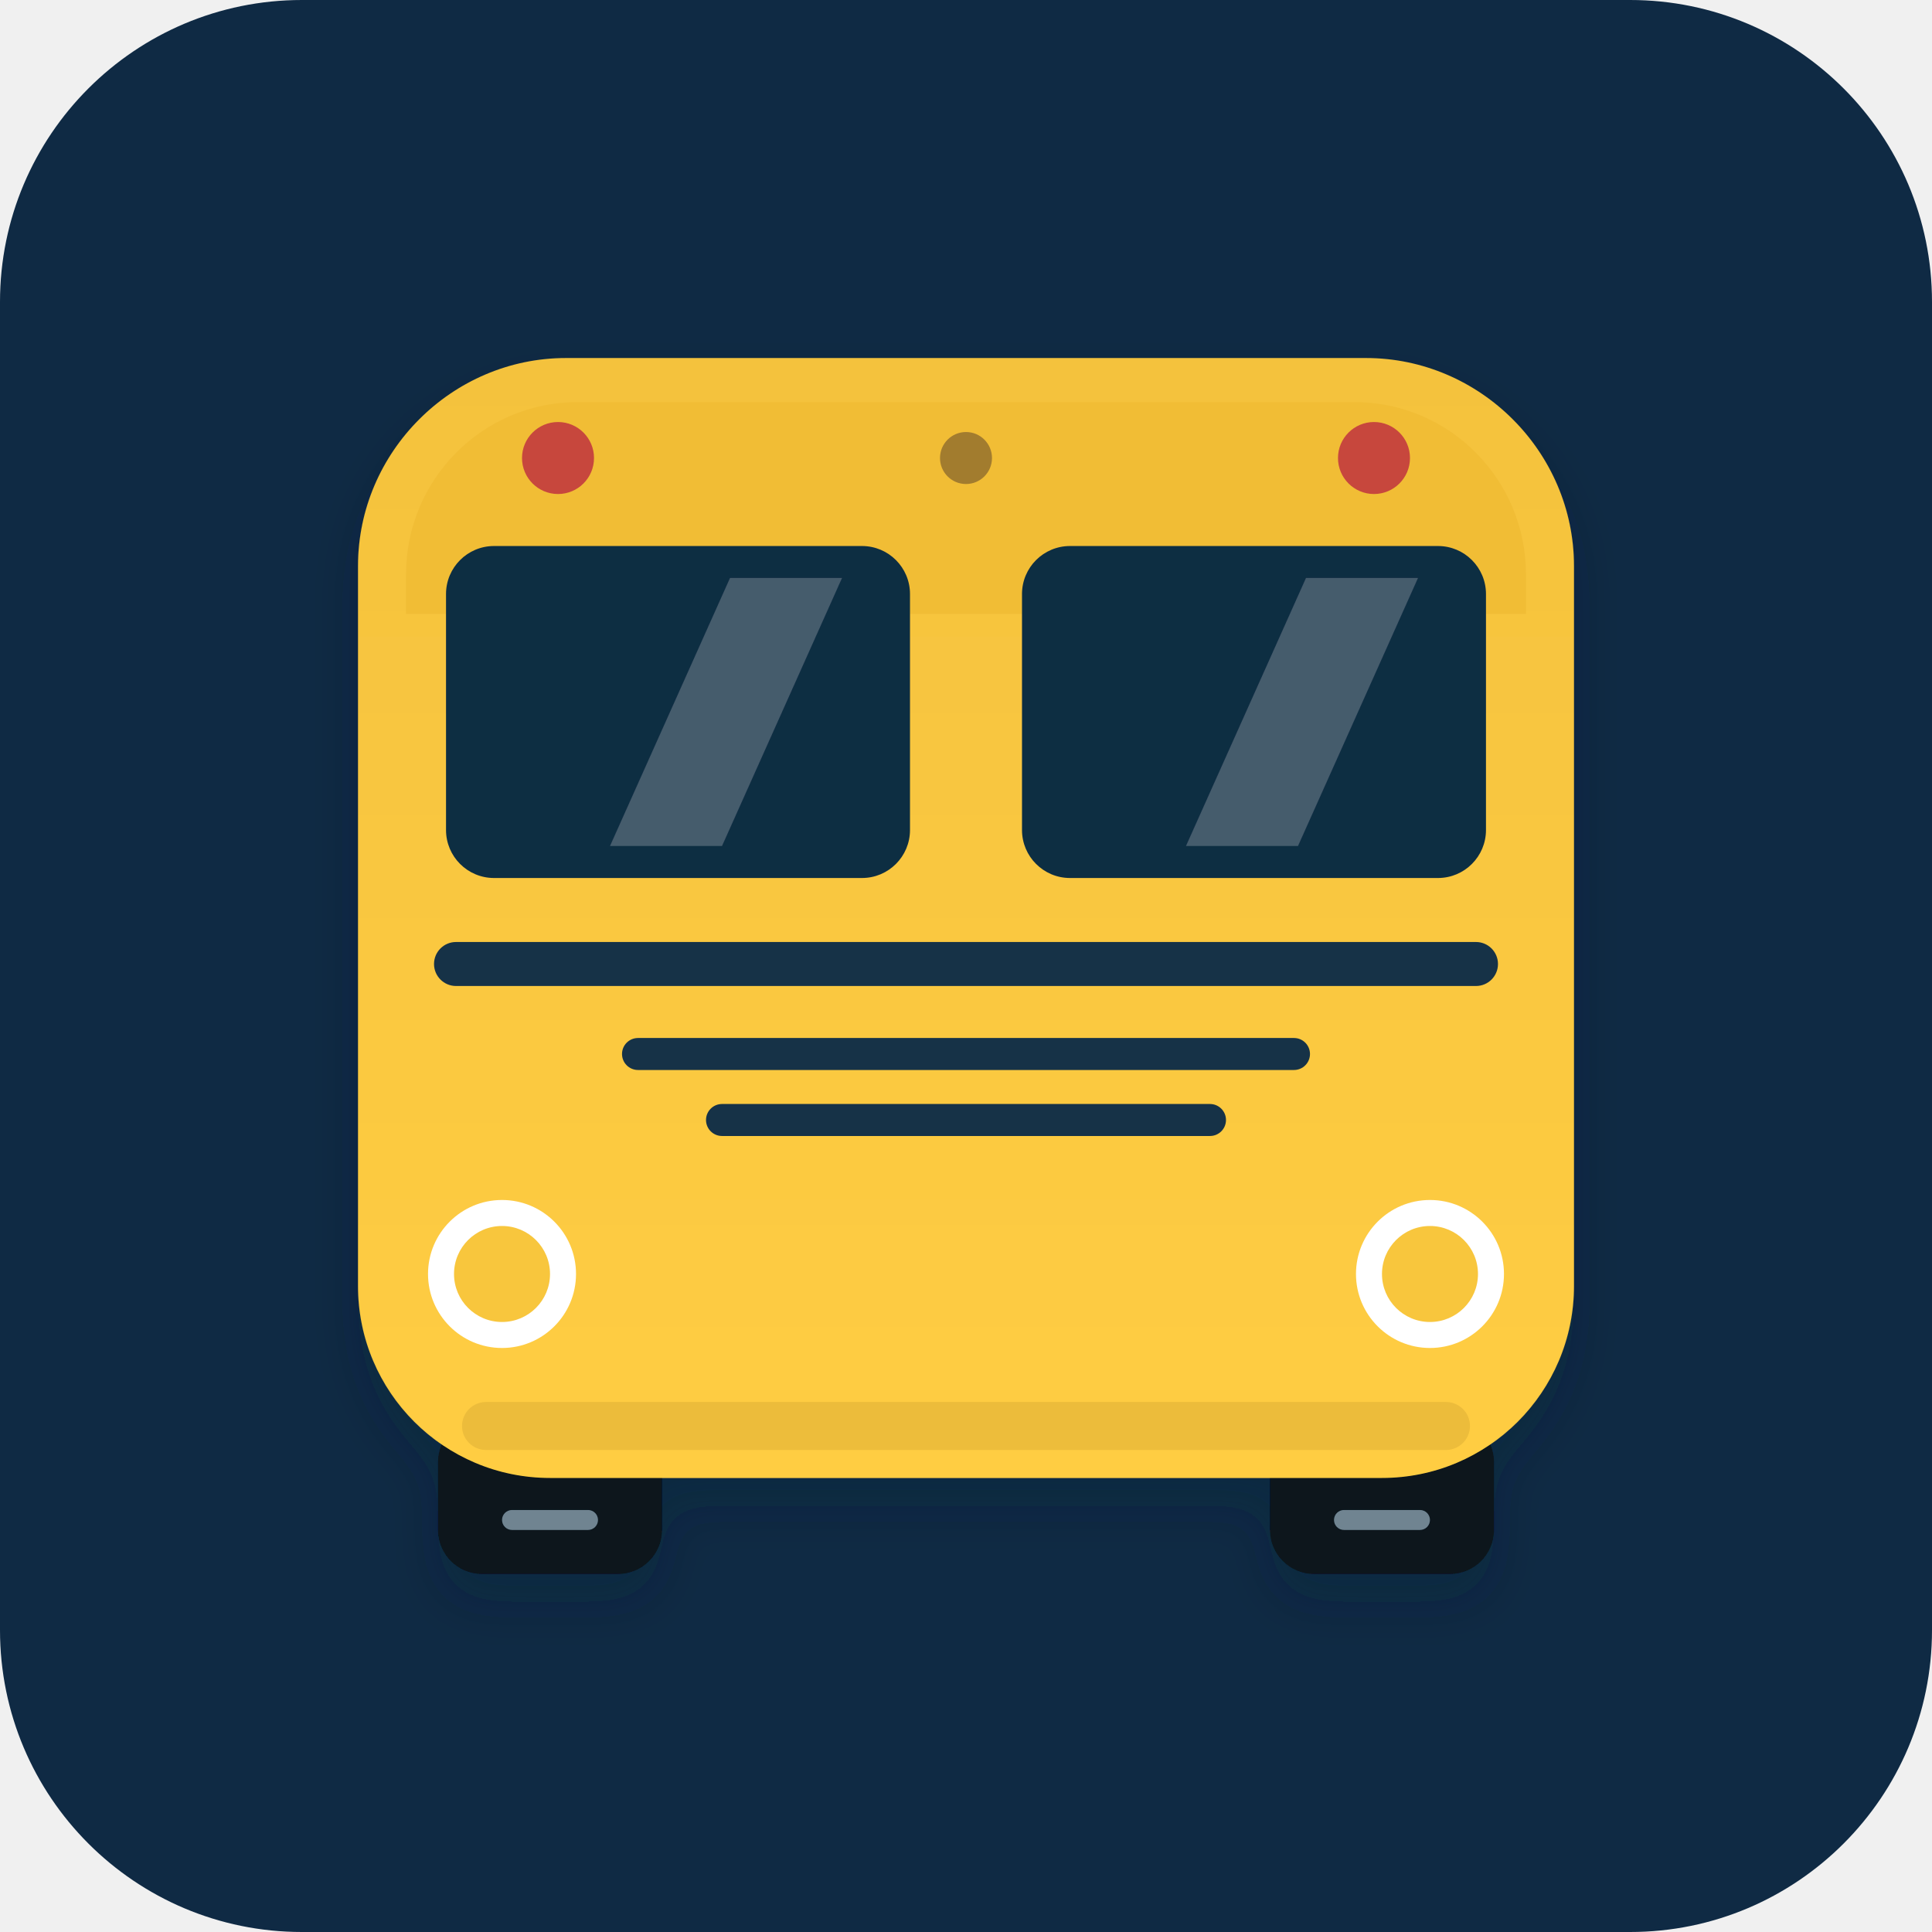
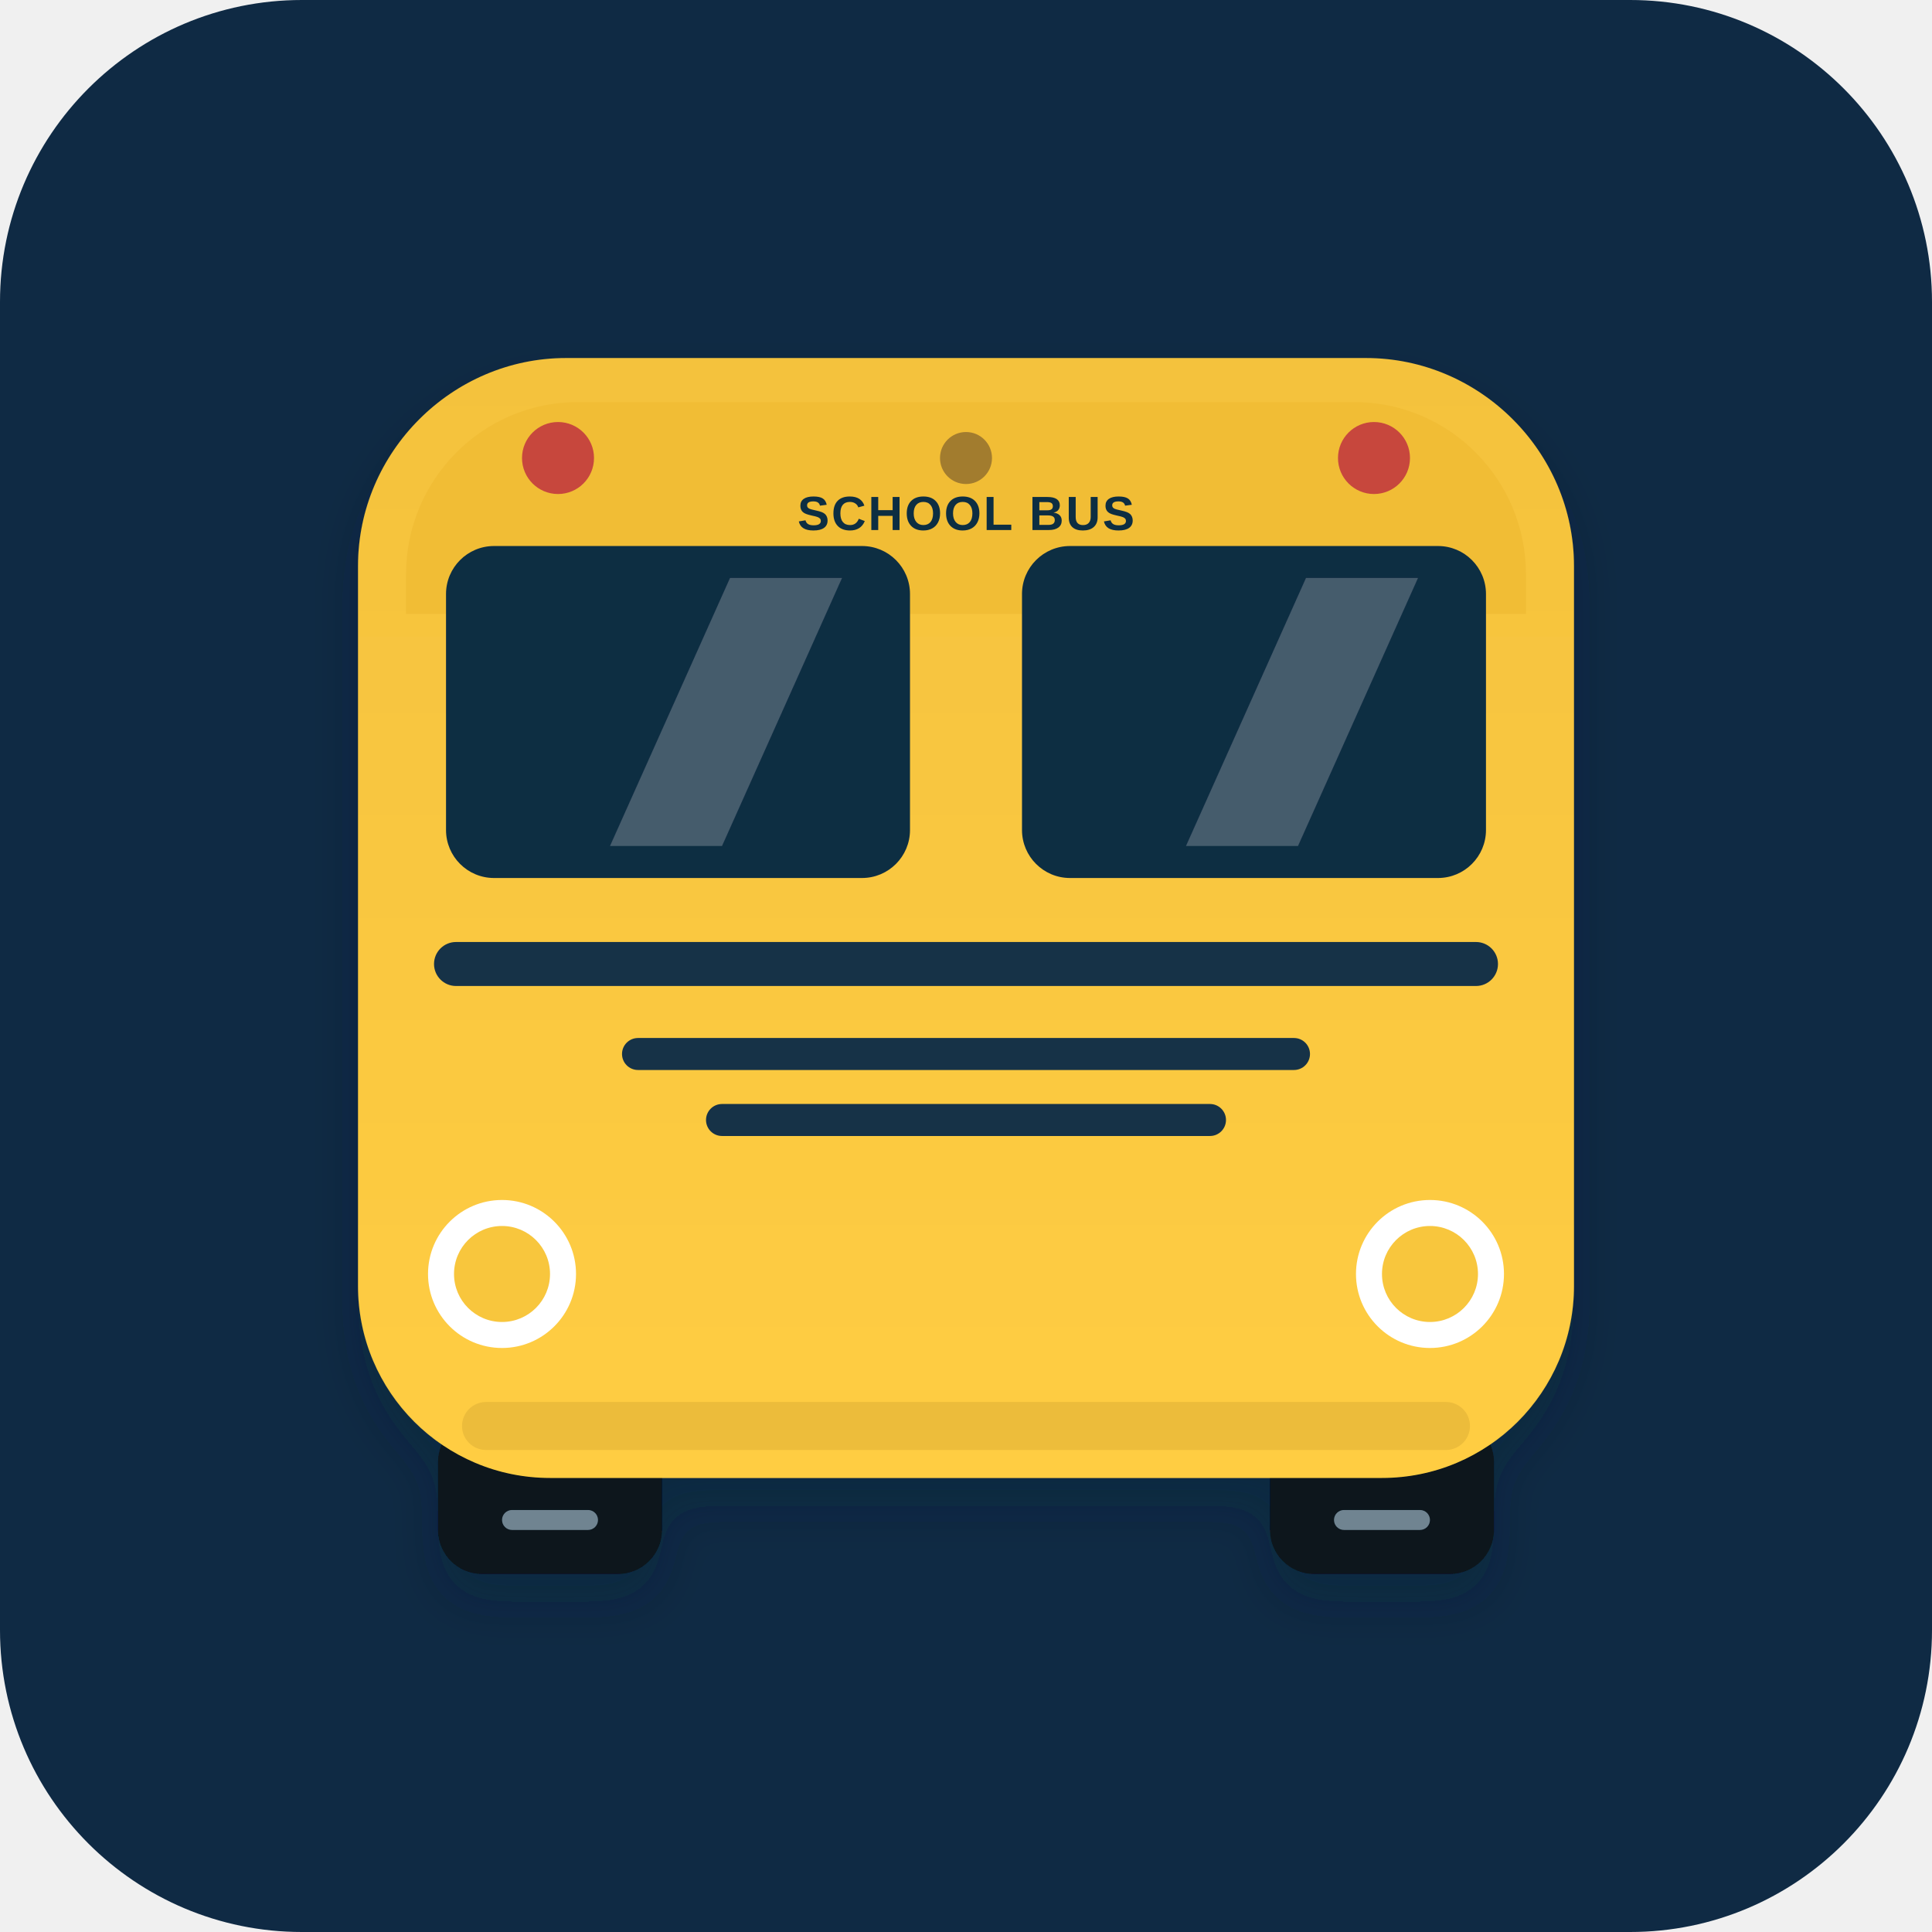
<svg xmlns="http://www.w3.org/2000/svg" viewBox="0 0 1024 1024" role="img" aria-labelledby="title description">
  <description id="description">A compact, square-proportioned yellow school bus on a solid navy-blue tile.</description>
  <defs>
    <linearGradient id="bus" x1="0" y1="0" x2="0" y2="1">
      <stop offset="0" stop-color="#F4C23D" />
      <stop offset="1" stop-color="#FFCD43" />
    </linearGradient>
    <filter id="bus-shadow" x="-15%" y="-15%" width="130%" height="140%">
      <feDropShadow dx="0" dy="14" stdDeviation="12" flood-color="#122536" flood-opacity="0.24" />
    </filter>
  </defs>
  <rect width="1024" height="1024" rx="160" fill="#0F2A44" />
  <g filter="url(#bus-shadow)" transform="translate(512 512) scale(1.06) translate(-512 -512)">
    <rect x="248" y="738" width="112" height="78" rx="22" fill="#07131C" />
    <rect x="664" y="738" width="112" height="78" rx="22" fill="#07131C" />
    <path d="M208 312c0-57 47-104 104-104h400c57 0 104 47 104 104v360c0 53-43 96-96 96H304c-53 0-96-43-96-96V312Z" fill="url(#bus)" />
    <path d="M232 316c0-47 38-86 86-86h388c48 0 86 39 86 86v20H232v-20Z" fill="#F1BD36" />
    <circle cx="308" cy="258" r="18" fill="#C7463D" />
    <circle cx="512" cy="258" r="13" fill="#A27B2F" />
    <circle cx="716" cy="258" r="18" fill="#C7463D" />
+     <text x="512" y="294" text-anchor="middle" fill="#102D43" font-family="Arial, Helvetica, sans-serif" font-size="24" font-weight="700" letter-spacing="1">SCHOOL BUS</text>
    <rect x="252" y="302" width="232" height="166" rx="24" fill="#102D43" />
    <rect x="540" y="302" width="232" height="166" rx="24" fill="#102D43" />
    <path d="m450 318-60 134h-56l60-134h56Z" fill="#FFFFFF" opacity="0.22" />
    <path d="m738 318-60 134h-56l60-134h56Z" fill="#FFFFFF" opacity="0.22" />
    <rect x="246" y="500" width="532" height="22" rx="11" fill="#173247" />
    <rect x="340" y="548" width="344" height="16" rx="8" fill="#173247" />
    <rect x="382" y="581" width="260" height="16" rx="8" fill="#173247" />
    <circle cx="280" cy="666" r="37" fill="#FFFFFF" />
    <circle cx="280" cy="666" r="24" fill="#F8C63D" />
    <circle cx="744" cy="666" r="37" fill="#FFFFFF" />
    <circle cx="744" cy="666" r="24" fill="#F8C63D" />
    <rect x="260" y="730" width="504" height="24" rx="12" fill="#D8A92F" opacity="0.45" />
    <rect x="280" y="784" width="48" height="10" rx="5" fill="#6F8491" />
    <rect x="696" y="784" width="48" height="10" rx="5" fill="#6F8491" />
  </g>
</svg>
